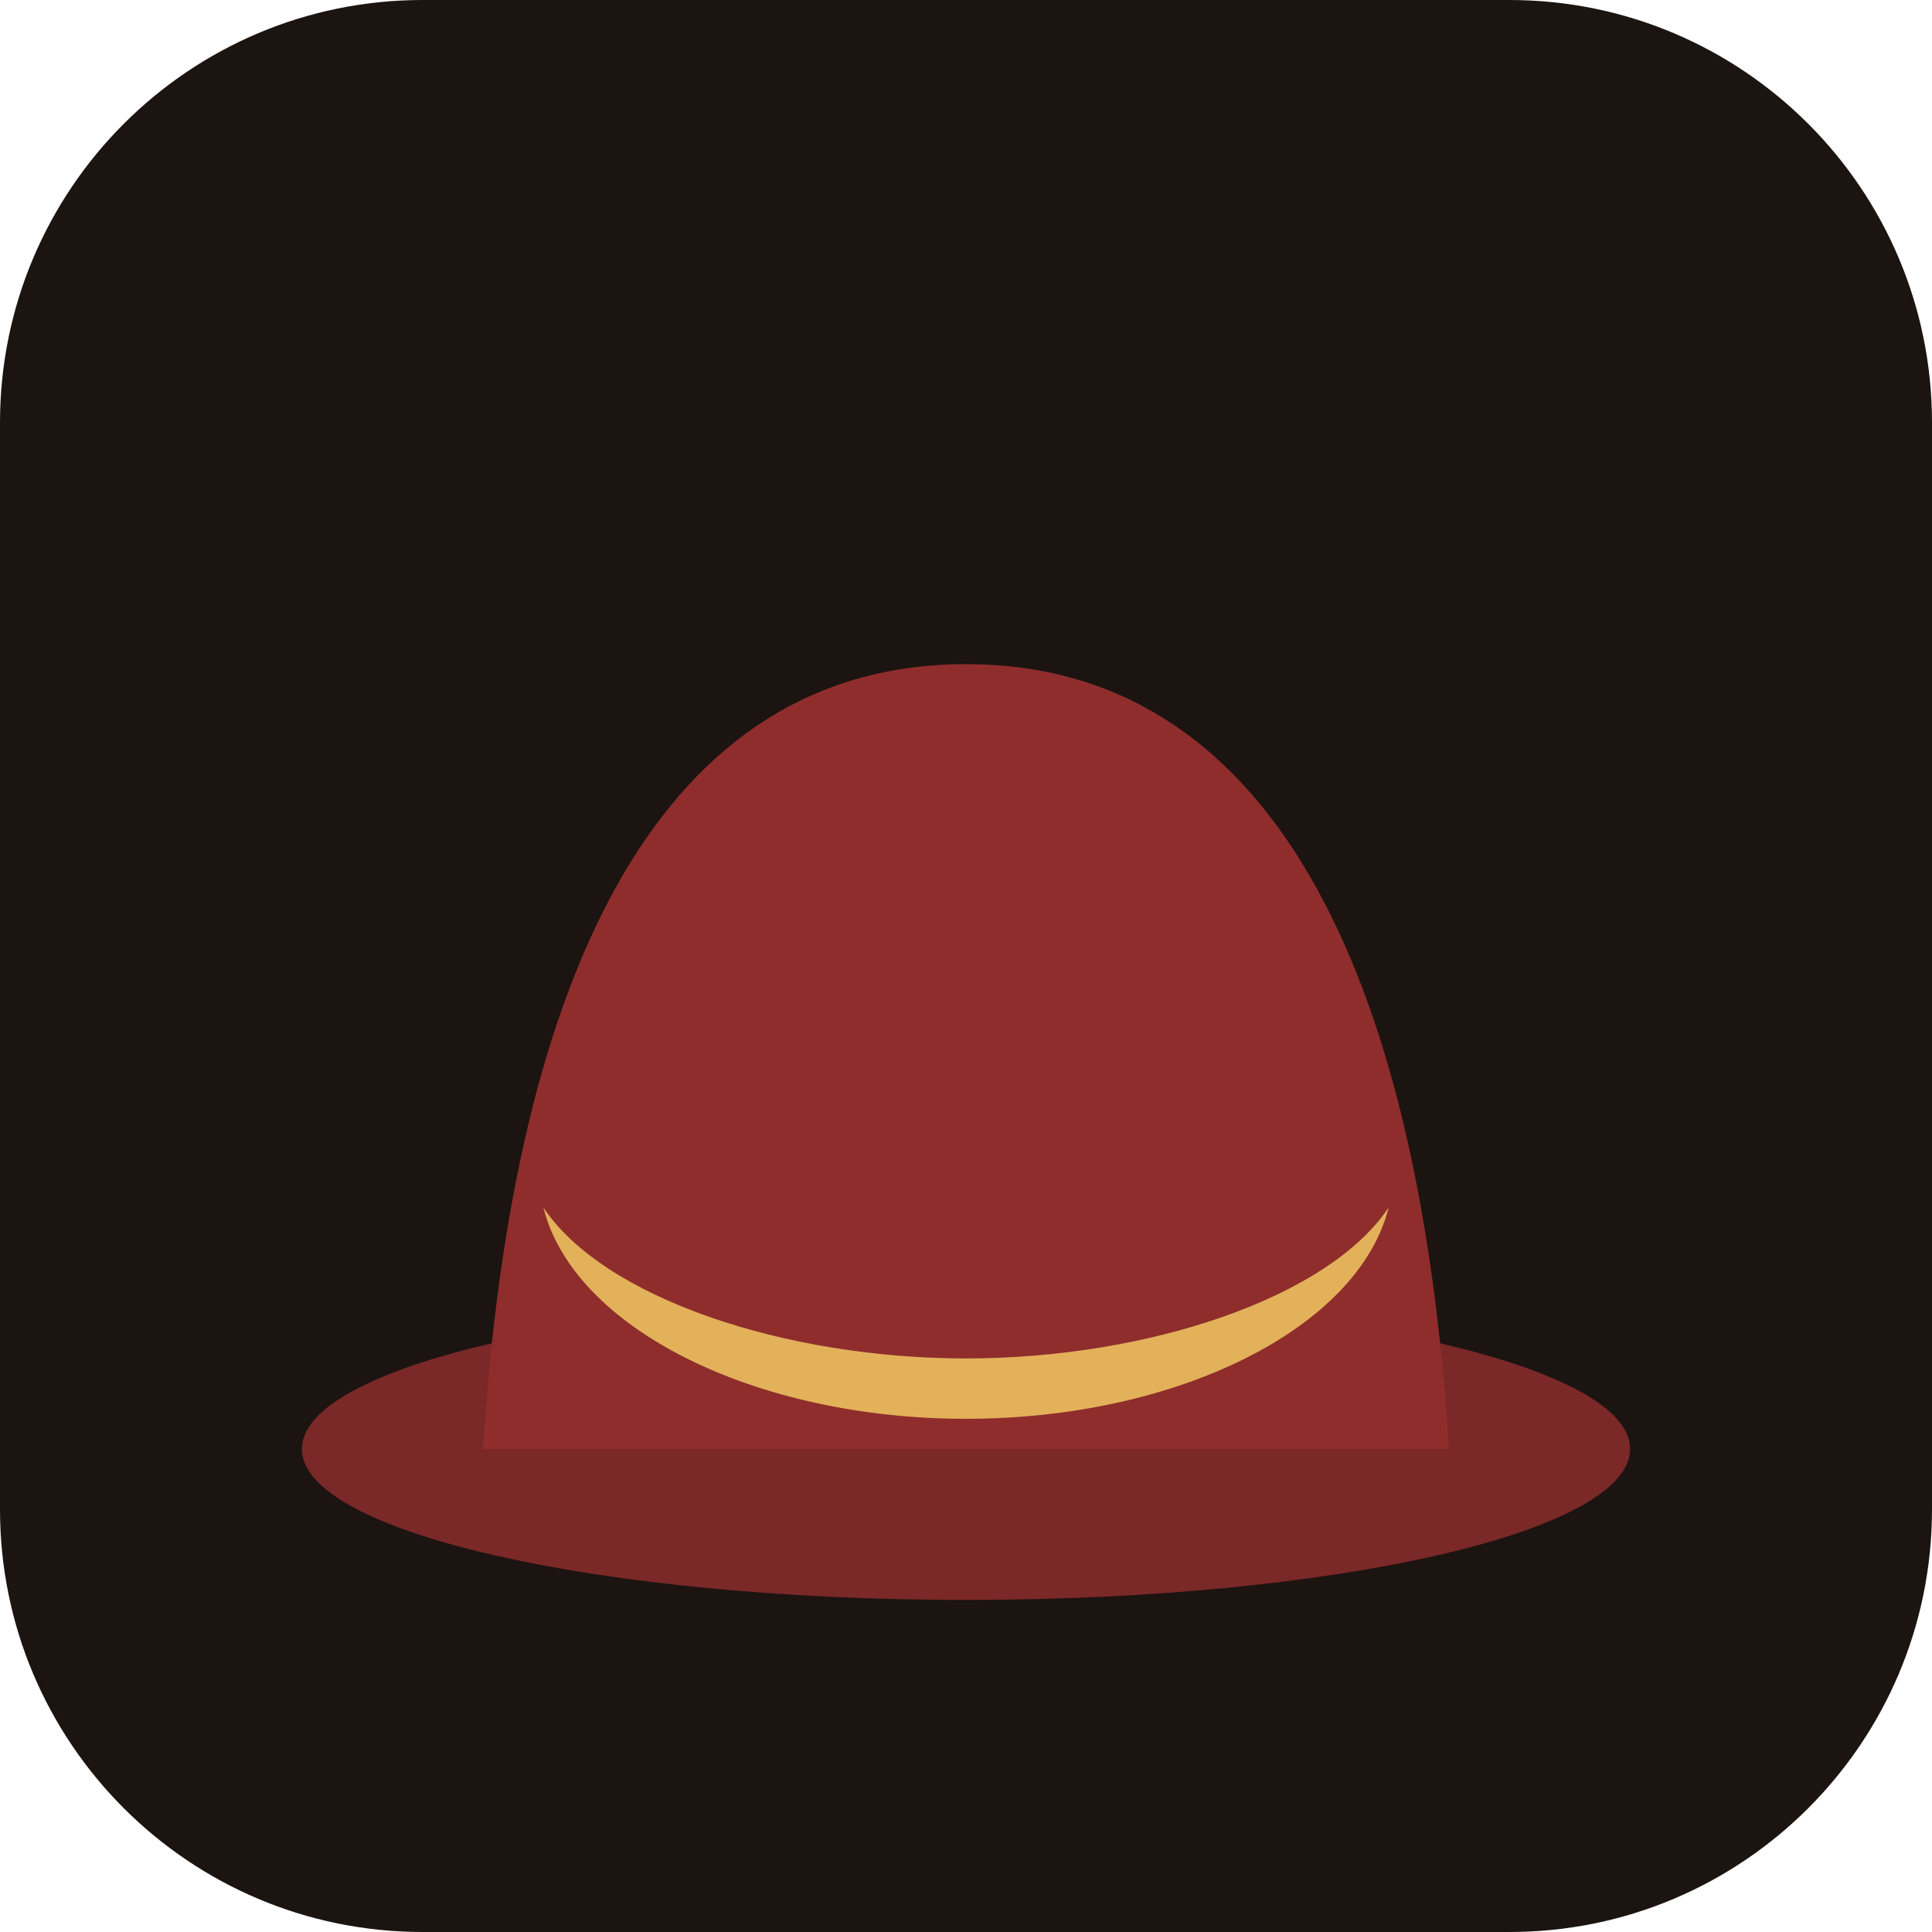
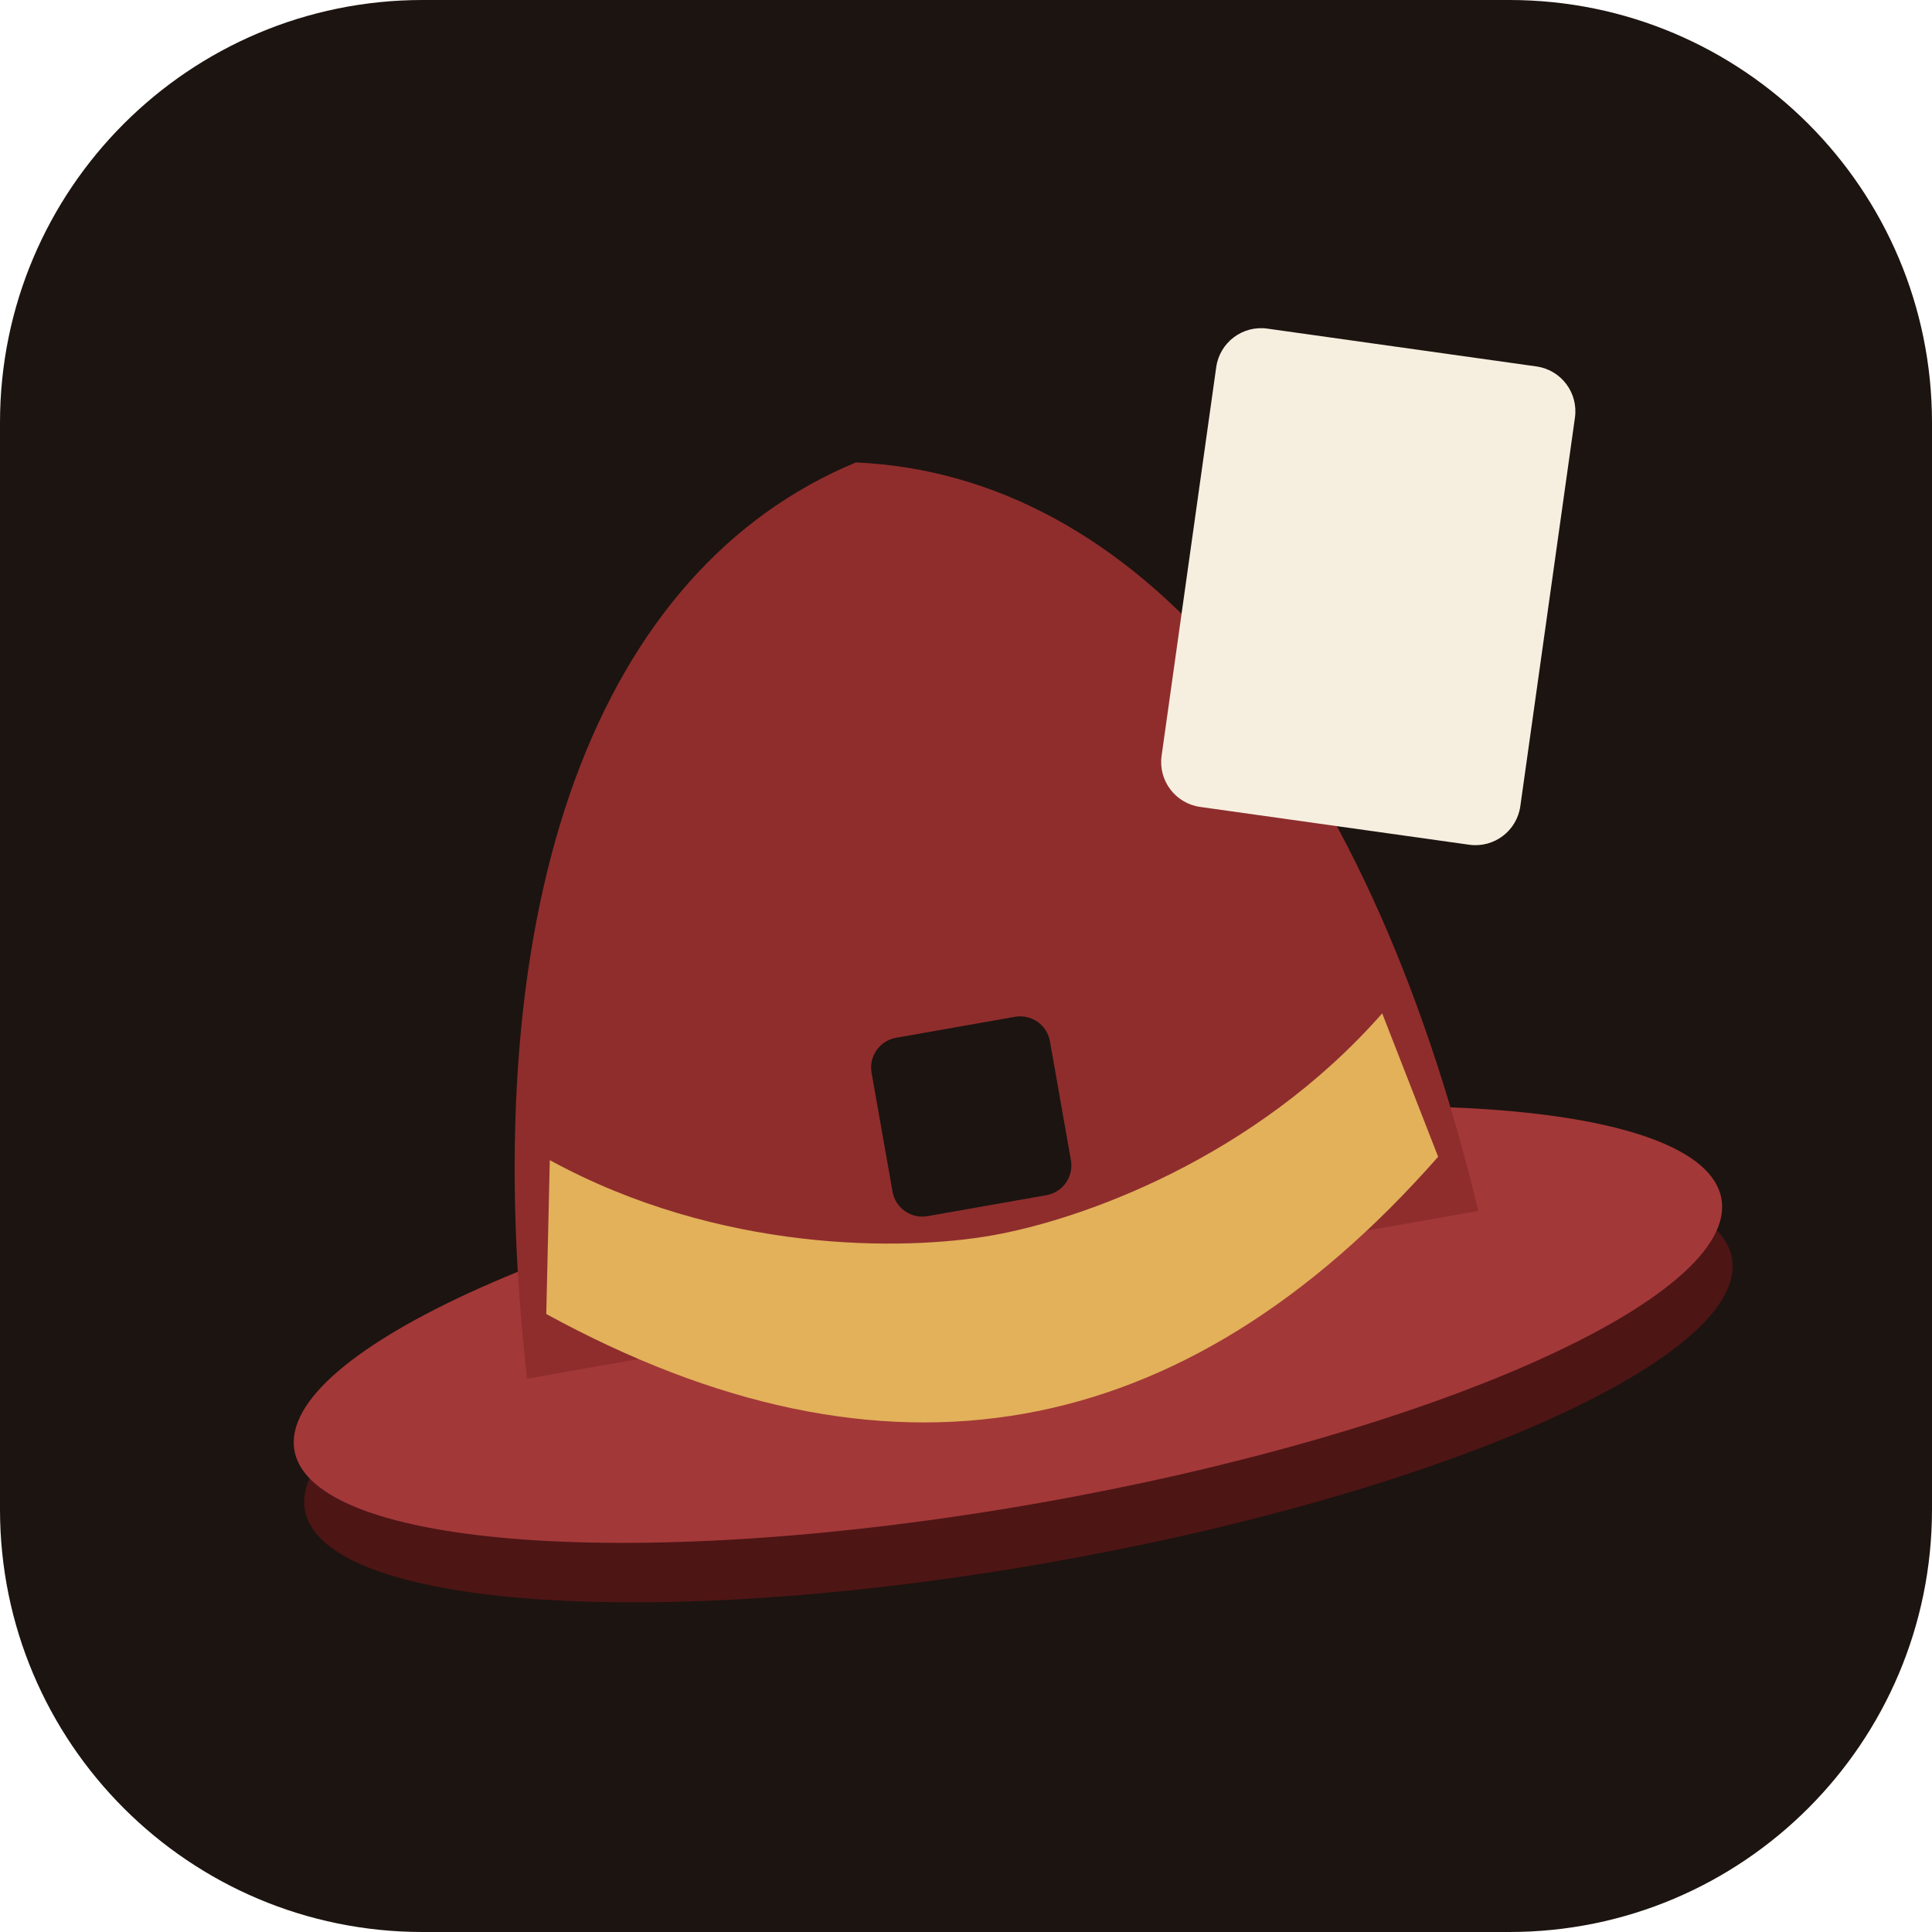
<svg xmlns="http://www.w3.org/2000/svg" viewBox="0 0 64 64">
  <rect width="64" height="64" rx="14" fill="#1c1410" />
-   <ellipse cx="32" cy="48" rx="22" ry="5" fill="#7a2828" />
-   <path d="M16 48c1-16 6-26 16-26s15 10 16 26" fill="#8f2d2d" />
-   <path d="M18 40c2 3 8 5 14 5s12-2 14-5c-1 4-7 7-14 7s-13-3-14-7z" fill="#e2b15a" />
+   <g transform="rotate(-10 32 36)">
+     <ellipse cx="32" cy="46" rx="24" ry="6" fill="#4e1515" />
+     <ellipse cx="32" cy="44" rx="24" ry="6" fill="#a33838" />
+     <path d="M16 43c1-16 7-26 16-28 9 2 15 12 16 28" fill="#8f2d2d" />
+     <path d="M18 36c5 4 11 5 14 5s9-1 14-5l1 5c-5 4-10 6-15 6s-10-2-15-6z" fill="#e2b15a" />
+     <rect x="29" y="34" width="6" height="6" rx="1" fill="#1c1410" />
+     <rect x="42" y="14" width="12" height="16" rx="1.5" fill="#f6efe0" transform="rotate(18 48 22)" />
+   </g>
</svg>
